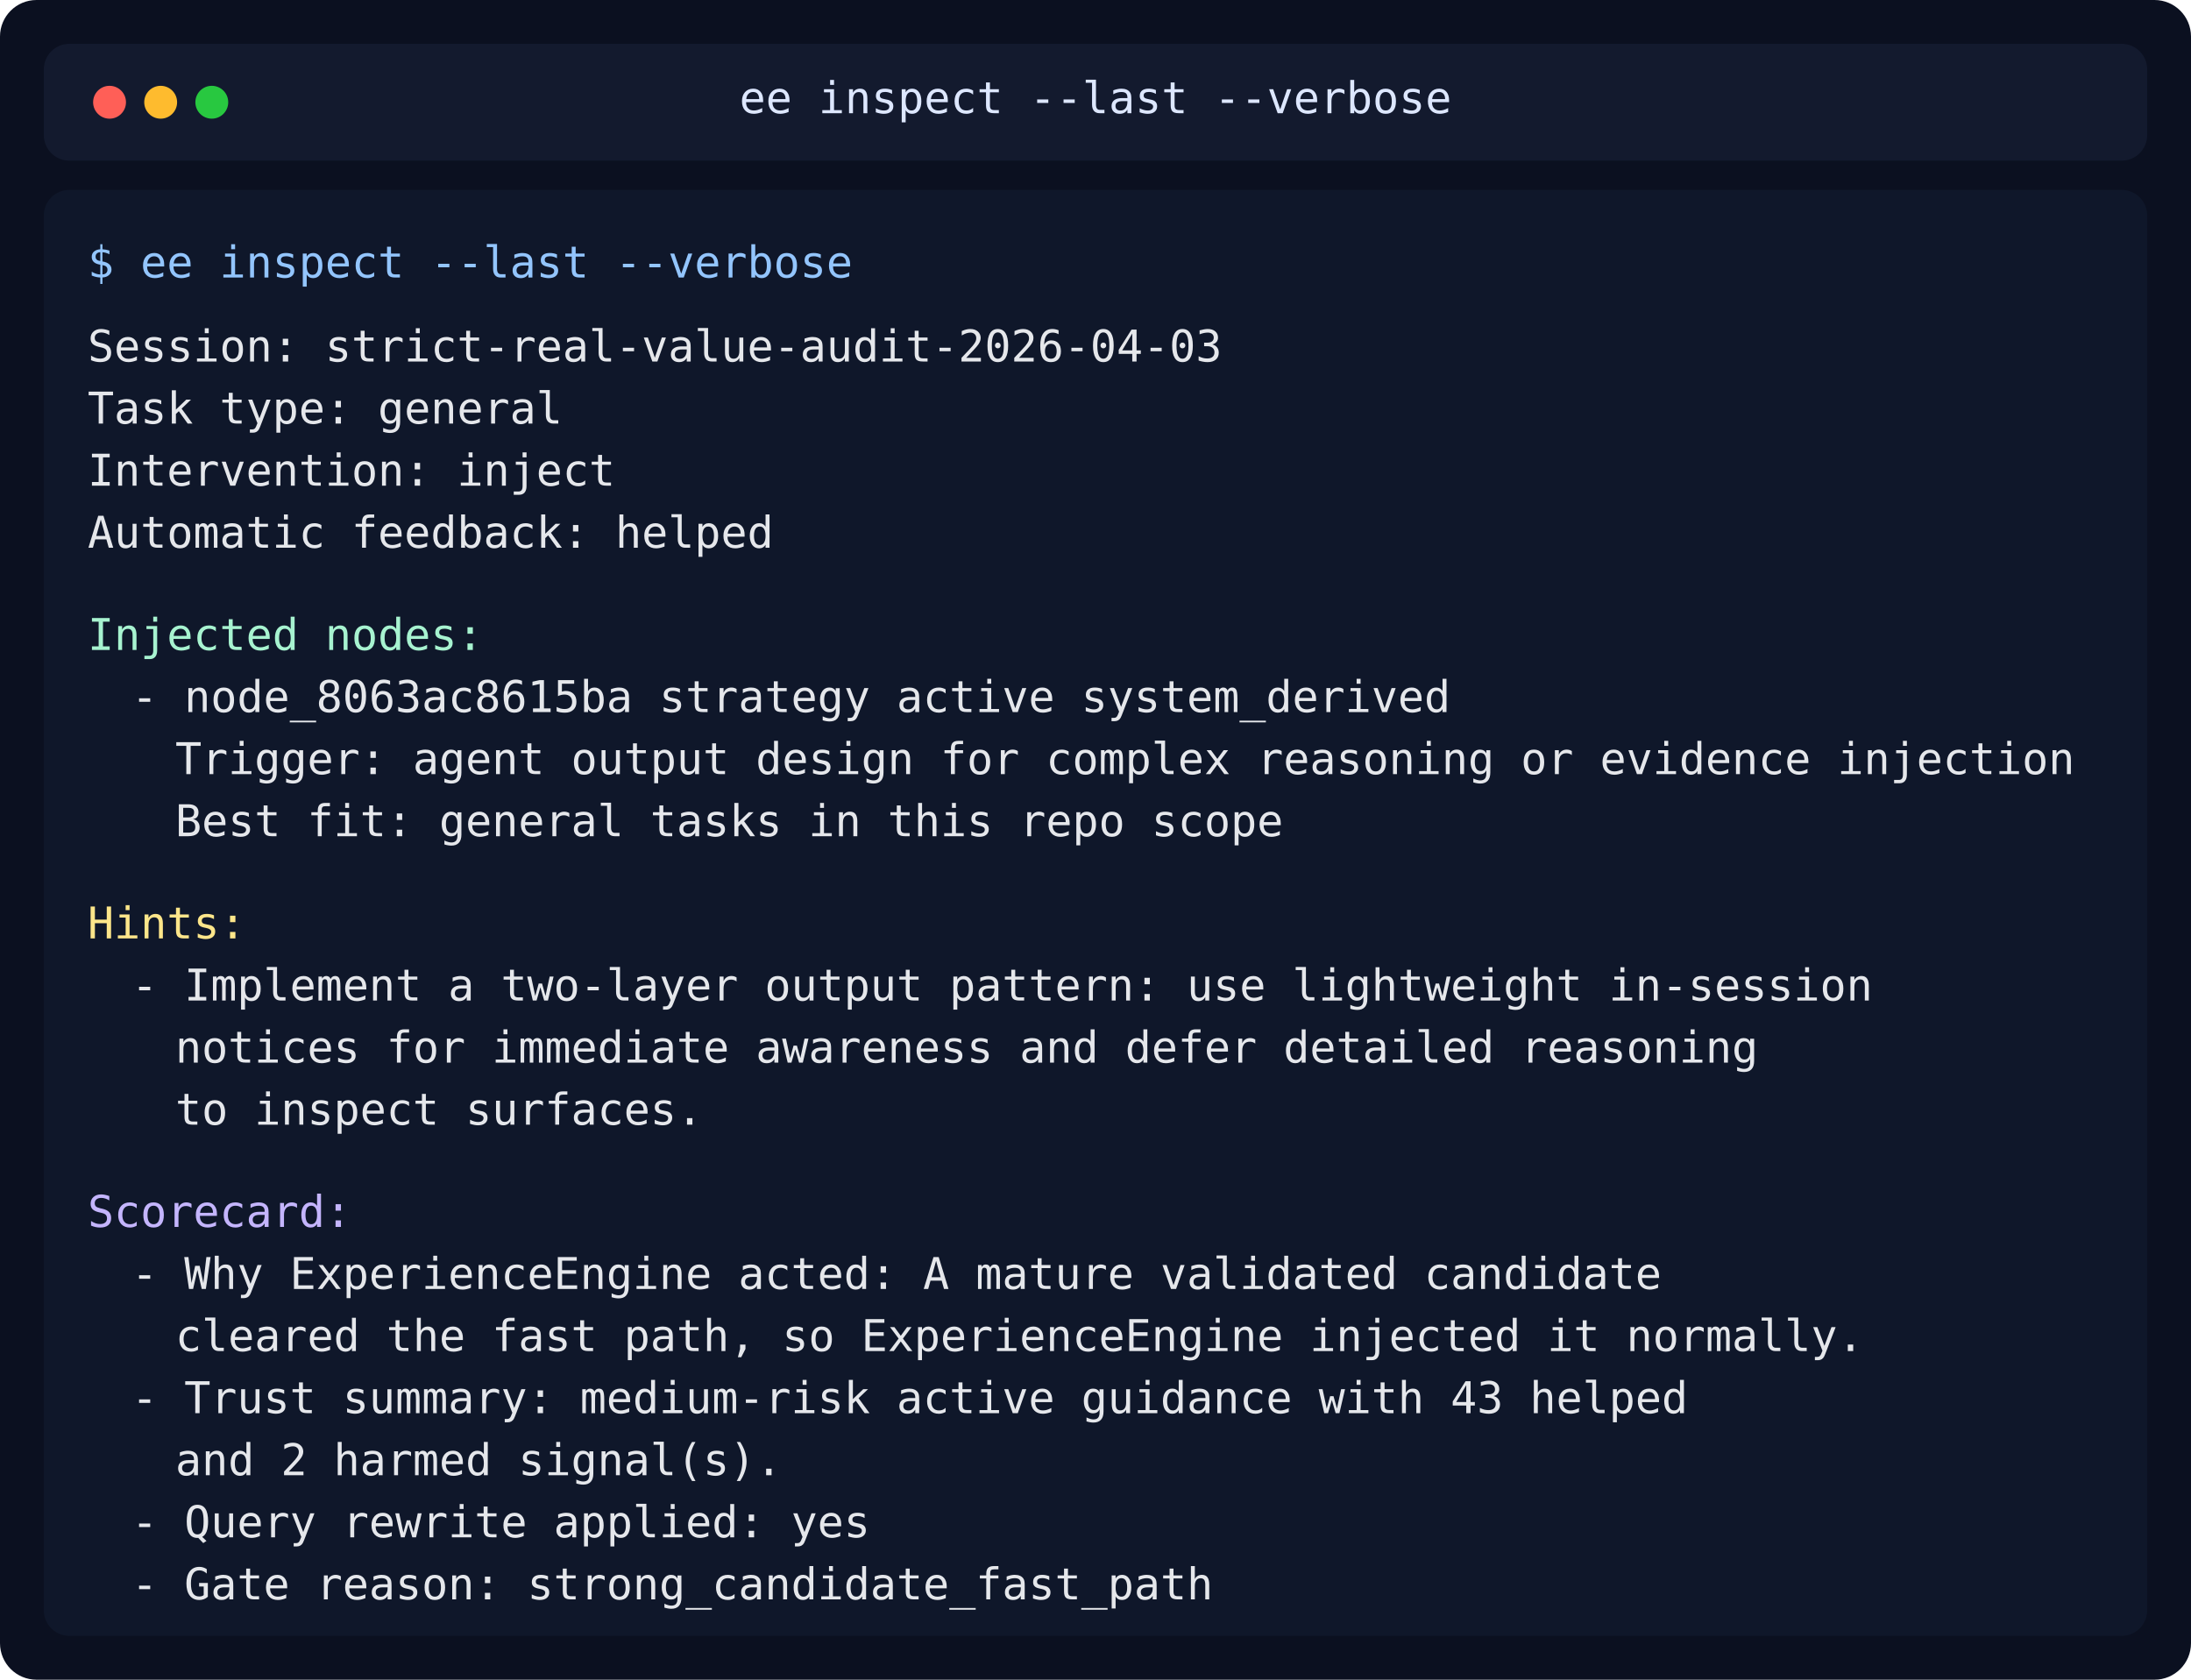
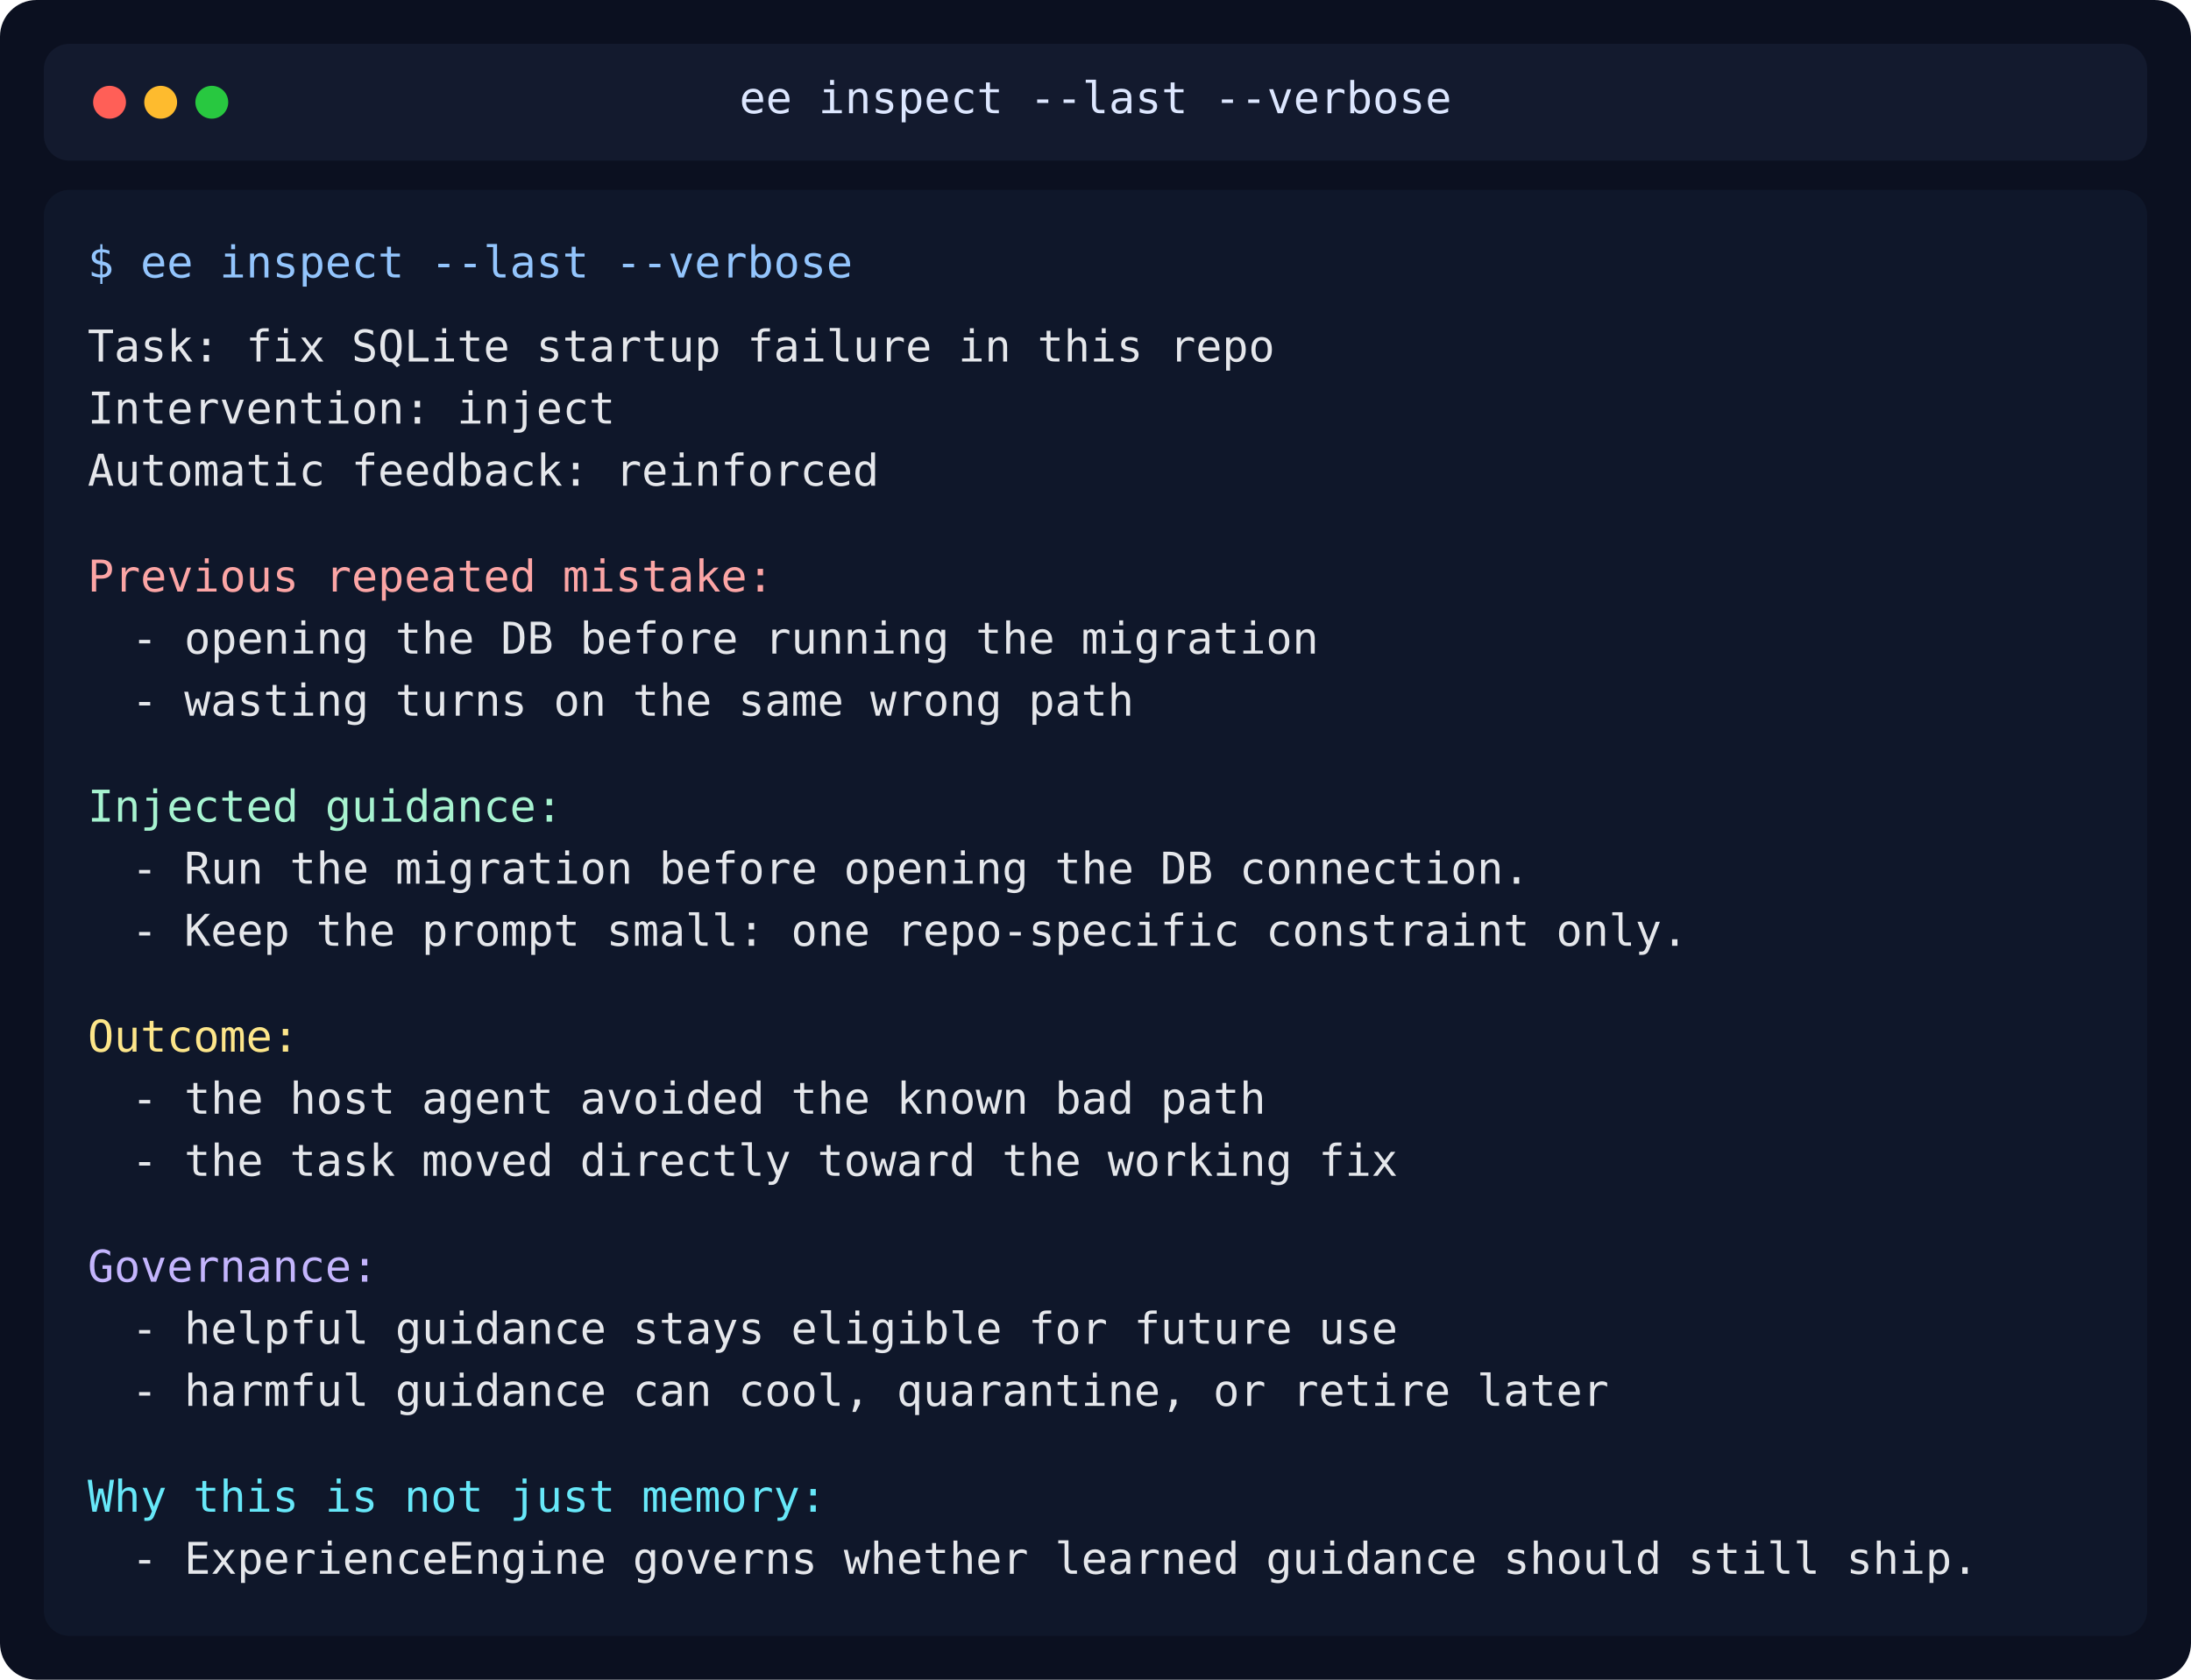
<svg xmlns="http://www.w3.org/2000/svg" width="1200" height="920" viewBox="0 0 1200 920" fill="none">
  <rect width="1200" height="920" rx="20" fill="#0B1020" />
  <rect x="24" y="24" width="1152" height="64" rx="14" fill="#131A2E" />
  <circle cx="60" cy="56" r="9" fill="#FF5F57" />
  <circle cx="88" cy="56" r="9" fill="#FEBB2E" />
  <circle cx="116" cy="56" r="9" fill="#28C840" />
  <text x="600" y="62" text-anchor="middle" fill="#DDE7FF" font-family="DejaVu Sans Mono, monospace" font-size="24">ee inspect --last --verbose</text>
  <rect x="24" y="104" width="1152" height="792" rx="14" fill="#0F172A" />
  <g font-family="DejaVu Sans Mono, monospace" font-size="24">
    <text x="48" y="152" fill="#93C5FD">$ ee inspect --last --verbose</text>
-     <text x="48" y="198" fill="#E5E7EB">Session: strict-real-value-audit-2026-04-03</text>
-     <text x="48" y="232" fill="#E5E7EB">Task type: general</text>
-     <text x="48" y="266" fill="#E5E7EB">Intervention: inject</text>
-     <text x="48" y="300" fill="#E5E7EB">Automatic feedback: helped</text>
-     <text x="48" y="356" fill="#A7F3D0">Injected nodes:</text>
-     <text x="72" y="390" fill="#E5E7EB">- node_8063ac8615ba strategy active system_derived</text>
-     <text x="96" y="424" fill="#E5E7EB">Trigger: agent output design for complex reasoning or evidence injection</text>
-     <text x="96" y="458" fill="#E5E7EB">Best fit: general tasks in this repo scope</text>
-     <text x="48" y="514" fill="#FDE68A">Hints:</text>
-     <text x="72" y="548" fill="#E5E7EB">- Implement a two-layer output pattern: use lightweight in-session</text>
-     <text x="96" y="582" fill="#E5E7EB">  notices for immediate awareness and defer detailed reasoning</text>
-     <text x="96" y="616" fill="#E5E7EB">  to inspect surfaces.</text>
-     <text x="48" y="672" fill="#C4B5FD">Scorecard:</text>
-     <text x="72" y="706" fill="#E5E7EB">- Why ExperienceEngine acted: A mature validated candidate</text>
-     <text x="96" y="740" fill="#E5E7EB">  cleared the fast path, so ExperienceEngine injected it normally.</text>
-     <text x="72" y="774" fill="#E5E7EB">- Trust summary: medium-risk active guidance with 43 helped</text>
-     <text x="96" y="808" fill="#E5E7EB">  and 2 harmed signal(s).</text>
-     <text x="72" y="842" fill="#E5E7EB">- Query rewrite applied: yes</text>
-     <text x="72" y="876" fill="#E5E7EB">- Gate reason: strong_candidate_fast_path</text>
+     <text x="48" y="198" fill="#E5E7EB">Task: fix SQLite startup failure in this repo</text>
+     <text x="48" y="232" fill="#E5E7EB">Intervention: inject</text>
+     <text x="48" y="266" fill="#E5E7EB">Automatic feedback: reinforced</text>
+     <text x="48" y="324" fill="#FCA5A5">Previous repeated mistake:</text>
+     <text x="72" y="358" fill="#E5E7EB">- opening the DB before running the migration</text>
+     <text x="72" y="392" fill="#E5E7EB">- wasting turns on the same wrong path</text>
+     <text x="48" y="450" fill="#A7F3D0">Injected guidance:</text>
+     <text x="72" y="484" fill="#E5E7EB">- Run the migration before opening the DB connection.</text>
+     <text x="72" y="518" fill="#E5E7EB">- Keep the prompt small: one repo-specific constraint only.</text>
+     <text x="48" y="576" fill="#FDE68A">Outcome:</text>
+     <text x="72" y="610" fill="#E5E7EB">- the host agent avoided the known bad path</text>
+     <text x="72" y="644" fill="#E5E7EB">- the task moved directly toward the working fix</text>
+     <text x="48" y="702" fill="#C4B5FD">Governance:</text>
+     <text x="72" y="736" fill="#E5E7EB">- helpful guidance stays eligible for future use</text>
+     <text x="72" y="770" fill="#E5E7EB">- harmful guidance can cool, quarantine, or retire later</text>
+     <text x="48" y="828" fill="#67E8F9">Why this is not just memory:</text>
+     <text x="72" y="862" fill="#E5E7EB">- ExperienceEngine governs whether learned guidance should still ship.</text>
  </g>
</svg>
